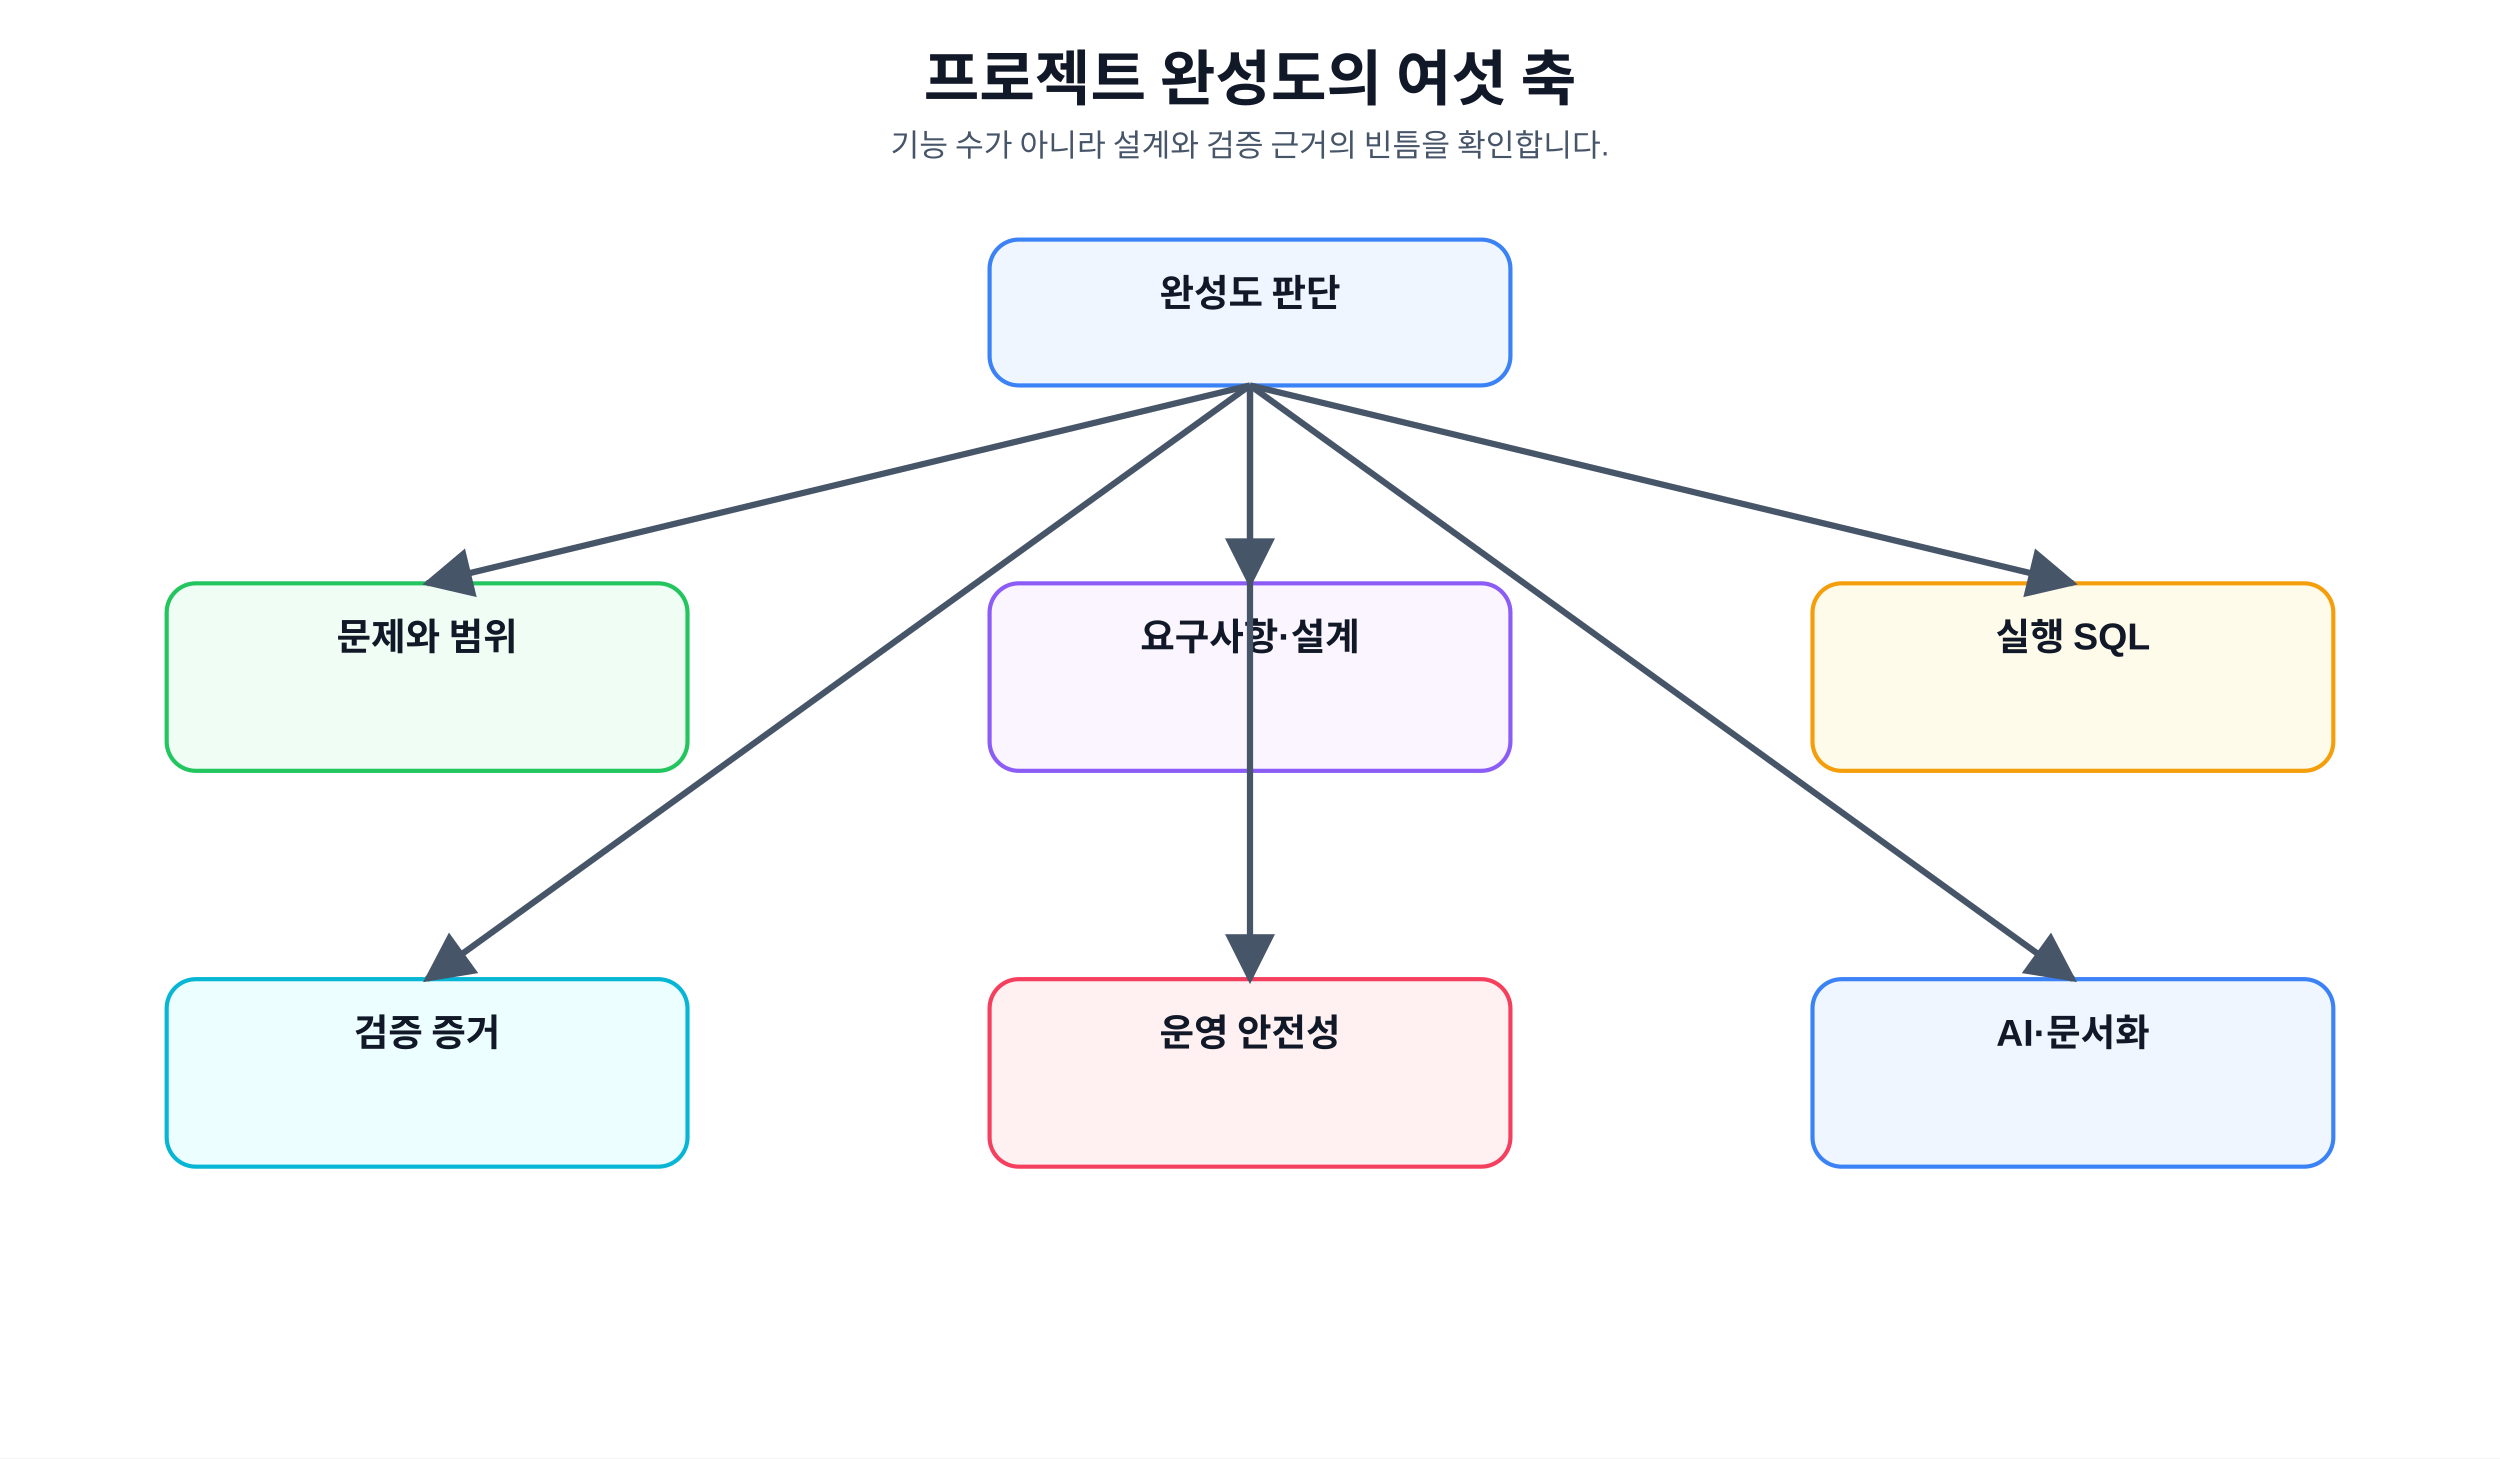
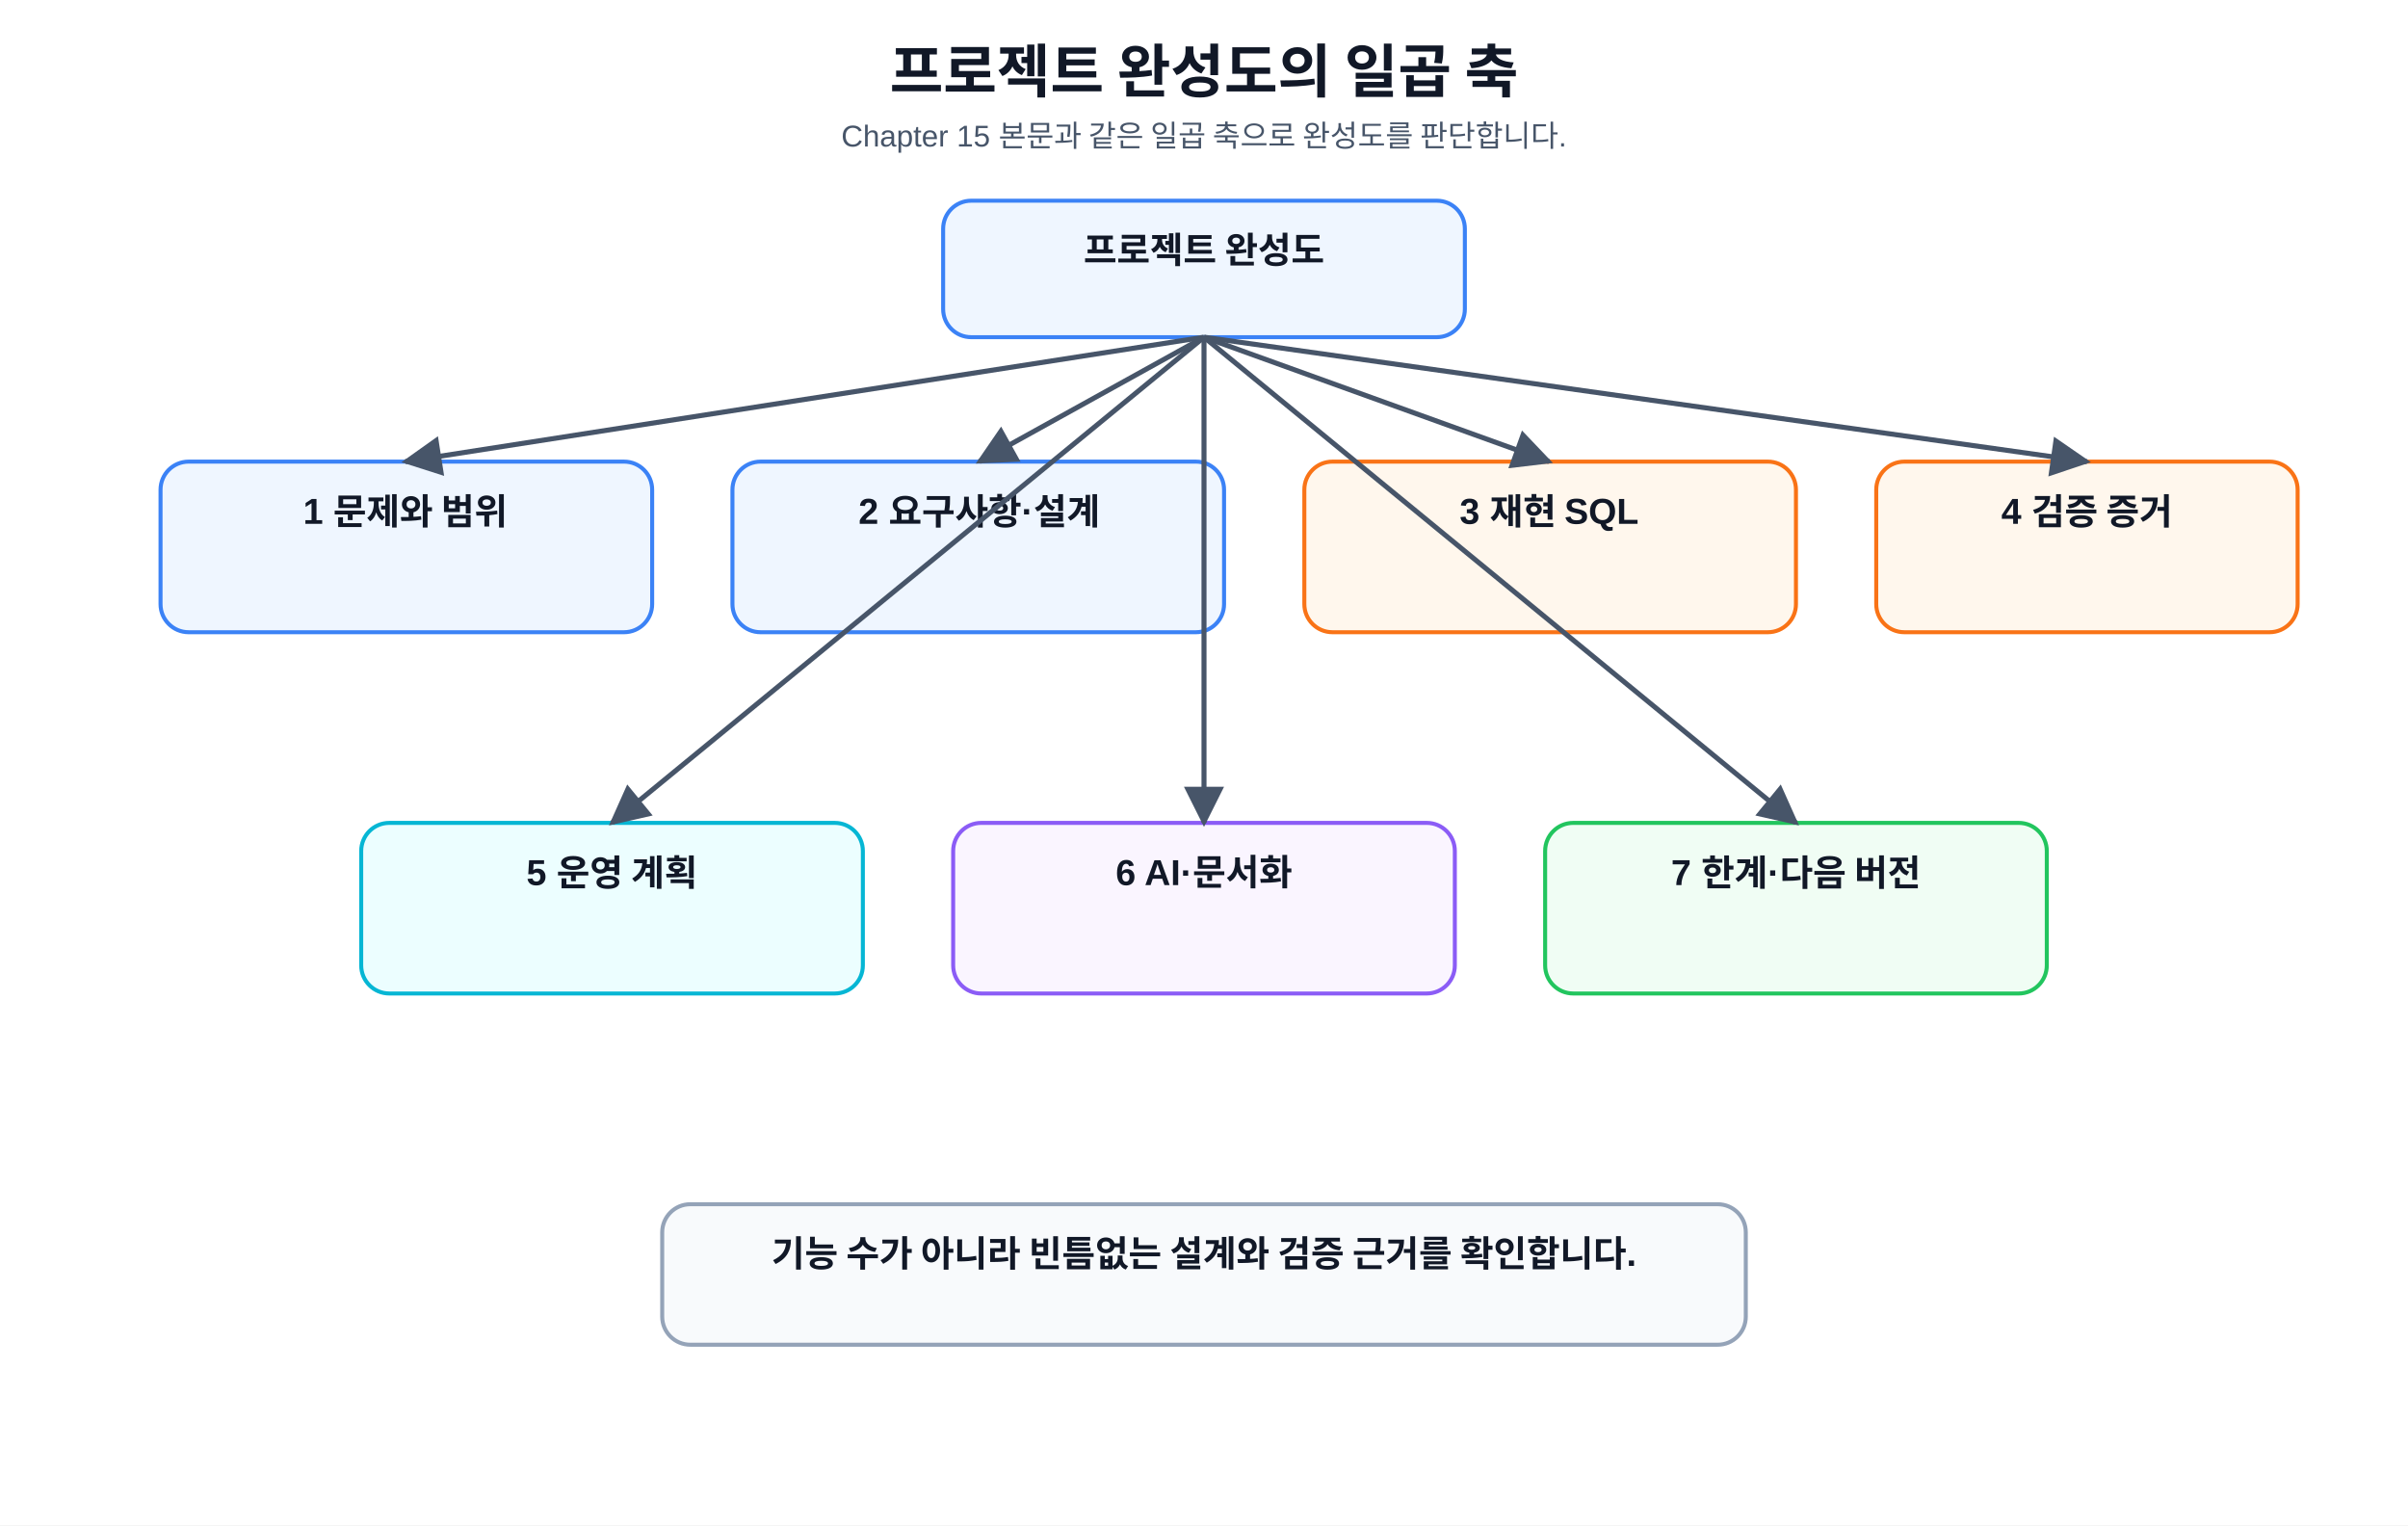
- <svg xmlns="http://www.w3.org/2000/svg" role="img" aria-labelledby="title desc" width="100%" height="700" viewBox="0 0 1200 700">
+ <svg xmlns="http://www.w3.org/2000/svg" role="img" aria-labelledby="title desc" width="100%" height="760" viewBox="0 0 1200 760" preserveAspectRatio="xMidYMid meet">
  <defs>
    <marker id="arrow" viewBox="0 0 10 10" refX="9" refY="5" markerWidth="8" markerHeight="8" orient="auto">
      <path d="M0 0L10 5L0 10z" fill="#475569" />
    </marker>
-     <style>text{font-family:"Malgun Gothic","Apple SD Gothic Neo","Noto Sans KR",Arial,sans-serif;fill:#111827}.code{font-family:Consolas,D2Coding,"Courier New",monospace;fill:#1d4ed8;font-size:14px;text-anchor:middle}.t{font-size:29px;font-weight:800;text-anchor:middle}.s{font-size:15px;text-anchor:middle;fill:#475569}.card{fill:#f8fafc;stroke:#cbd5e1;stroke-width:2;rx:14}.b{fill:#eff6ff;stroke:#3b82f6}.g{fill:#f0fdf4;stroke:#22c55e}.y{fill:#fffbeb;stroke:#f59e0b}.p{fill:#faf5ff;stroke:#8b5cf6}.r{fill:#fff1f2;stroke:#f43f5e}.c{fill:#ecfeff;stroke:#06b6d4}.h{font-size:18px;font-weight:700;text-anchor:middle}.m{font-size:13px;text-anchor:middle;fill:#334155}.line{stroke:#475569;stroke-width:3;fill:none;marker-end:url(#arrow)}.plain{stroke:#94a3b8;stroke-width:2;fill:none}</style>
+     <style>
+       text{font-family:"Malgun Gothic","Apple SD Gothic Neo","Noto Sans KR",Arial,sans-serif;fill:#111827}
+       .mono{font-family:Consolas,D2Coding,"Courier New",monospace;fill:#1d4ed8;font-size:13px;text-anchor:middle}
+       .title{font-size:29px;font-weight:800;text-anchor:middle}
+       .sub{font-size:15px;text-anchor:middle;fill:#475569}
+       .card{fill:#f8fafc;stroke:#cbd5e1;stroke-width:2;rx:14}
+       .blue{fill:#eff6ff;stroke:#3b82f6}
+       .green{fill:#f0fdf4;stroke:#22c55e}
+       .orange{fill:#fff7ed;stroke:#f97316}
+       .purple{fill:#faf5ff;stroke:#8b5cf6}
+       .pink{fill:#fff1f2;stroke:#f43f5e}
+       .cyan{fill:#ecfeff;stroke:#06b6d4}
+       .gray{fill:#f8fafc;stroke:#94a3b8}
+       .h{font-size:18px;font-weight:700;text-anchor:middle}
+       .m{font-size:13.5px;text-anchor:middle;fill:#334155}
+       .tiny{font-size:12.5px;text-anchor:middle;fill:#475569}
+       .line{stroke:#475569;stroke-width:2.5;fill:none;marker-end:url(#arrow)}
+       .loop{stroke:#f43f5e;stroke-width:2.4;fill:none;marker-end:url(#arrow);stroke-dasharray:7 5}
+     </style>
  </defs>
-   <rect width="1200" height="700" fill="#fff" />
-   <text x="600" y="48" class="t">프로젝트 완성도의 여섯 축</text>
-   <text x="600" y="75" class="s">기능 수가 아니라 설계와 검증 근거의 빈틈을 확인합니다.</text>
-   <rect x="475" y="115" width="250" height="70" class="card b" />
-   <text x="600" y="147" class="h">완성도 판단</text>
-   <rect x="80" y="280" width="250" height="90" class="card g" />
-   <text x="205" y="312" class="h">문제와 범위</text>
-   <rect x="475" y="280" width="250" height="90" class="card p" />
-   <text x="600" y="312" class="h">요구사항·설계</text>
-   <rect x="870" y="280" width="250" height="90" class="card y" />
-   <text x="995" y="312" class="h">실행 SQL</text>
-   <rect x="80" y="470" width="250" height="90" class="card c" />
-   <text x="205" y="502" class="h">검증 증거</text>
-   <rect x="475" y="470" width="250" height="90" class="card r" />
-   <text x="600" y="502" class="h">운영 안전성</text>
-   <rect x="870" y="470" width="250" height="90" class="card b" />
-   <text x="995" y="502" class="h">AI·문서화</text>
-   <line x1="600" y1="185" x2="205" y2="280" class="line" />
-   <line x1="600" y1="185" x2="600" y2="280" class="line" />
-   <line x1="600" y1="185" x2="995" y2="280" class="line" />
-   <line x1="600" y1="185" x2="205" y2="470" class="line" />
-   <line x1="600" y1="185" x2="600" y2="470" class="line" />
-   <line x1="600" y1="185" x2="995" y2="470" class="line" />
+   <rect width="1200" height="760" fill="#ffffff" />
+   <text x="600" y="46" class="title">프로젝트 완성도의 일곱 축</text>
+   <text x="600" y="73" class="sub">Chapter 15 본문과 같은 일곱 축으로 완성도를 판단합니다.</text>
+   <rect x="470" y="100" width="260" height="68" class="card blue" />
+   <text x="600" y="131" class="h">프로젝트 완성도</text>
+   <rect x="80" y="230" width="245" height="85" class="card blue" />
+   <text x="202" y="261" class="h">1 문제와 범위</text>
+   <rect x="365" y="230" width="245" height="85" class="card blue" />
+   <text x="488" y="261" class="h">2 요구사항·설계</text>
+   <rect x="650" y="230" width="245" height="85" class="card orange" />
+   <text x="772" y="261" class="h">3 재현 SQL</text>
+   <rect x="935" y="230" width="210" height="85" class="card orange" />
+   <text x="1040" y="261" class="h">4 검증 증거</text>
+   <rect x="180" y="410" width="250" height="85" class="card cyan" />
+   <text x="305" y="441" class="h">5 운영 계획</text>
+   <rect x="475" y="410" width="250" height="85" class="card purple" />
+   <text x="600" y="441" class="h">6 AI·문서화</text>
+   <rect x="770" y="410" width="250" height="85" class="card green" />
+   <text x="895" y="441" class="h">7 한계·다음 버전</text>
+   <path d="M600 168 L202 230" class="line" />
+   <path d="M600 168 L488 230" class="line" />
+   <path d="M600 168 L772 230" class="line" />
+   <path d="M600 168 L1040 230" class="line" />
+   <path d="M600 168 L305 410" class="line" />
+   <path d="M600 168 L600 410" class="line" />
+   <path d="M600 168 L895 410" class="line" />
+   <rect x="330" y="600" width="540" height="70" class="card gray" />
+   <text x="600" y="631" class="h">기능 수가 아니라 빈틈없는 설계와 검증 근거를 확인합니다.</text>
</svg>
